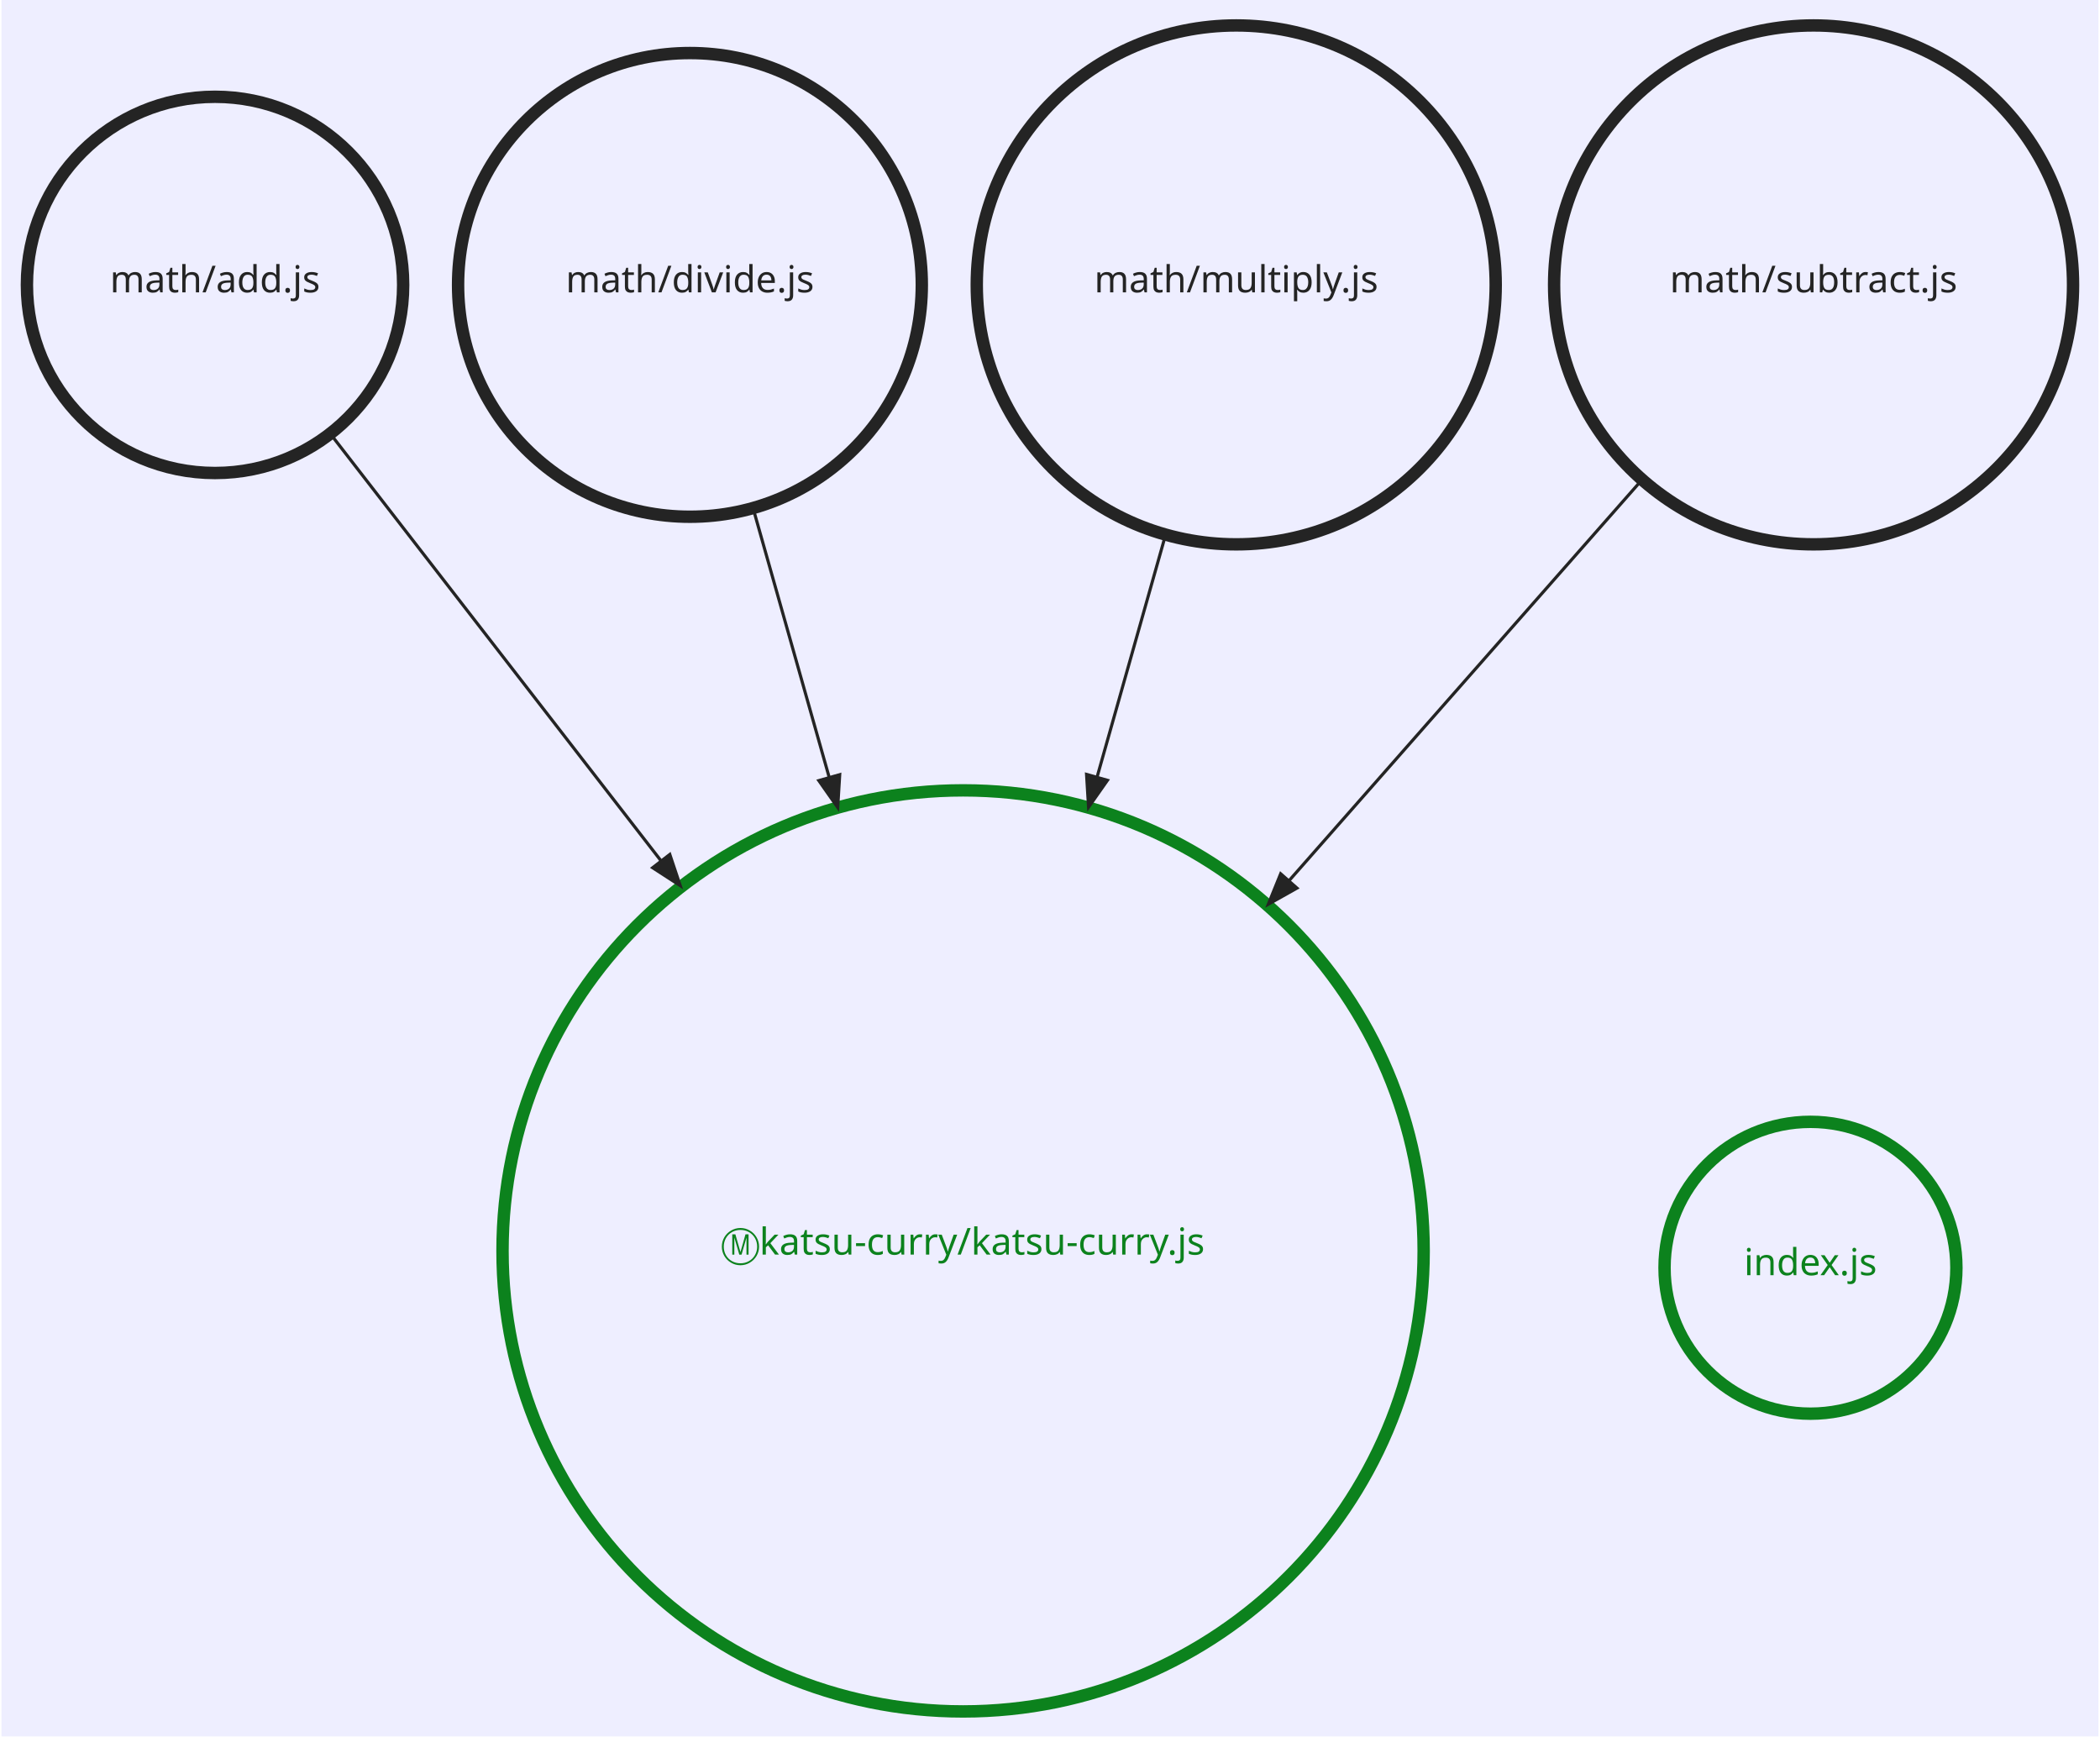
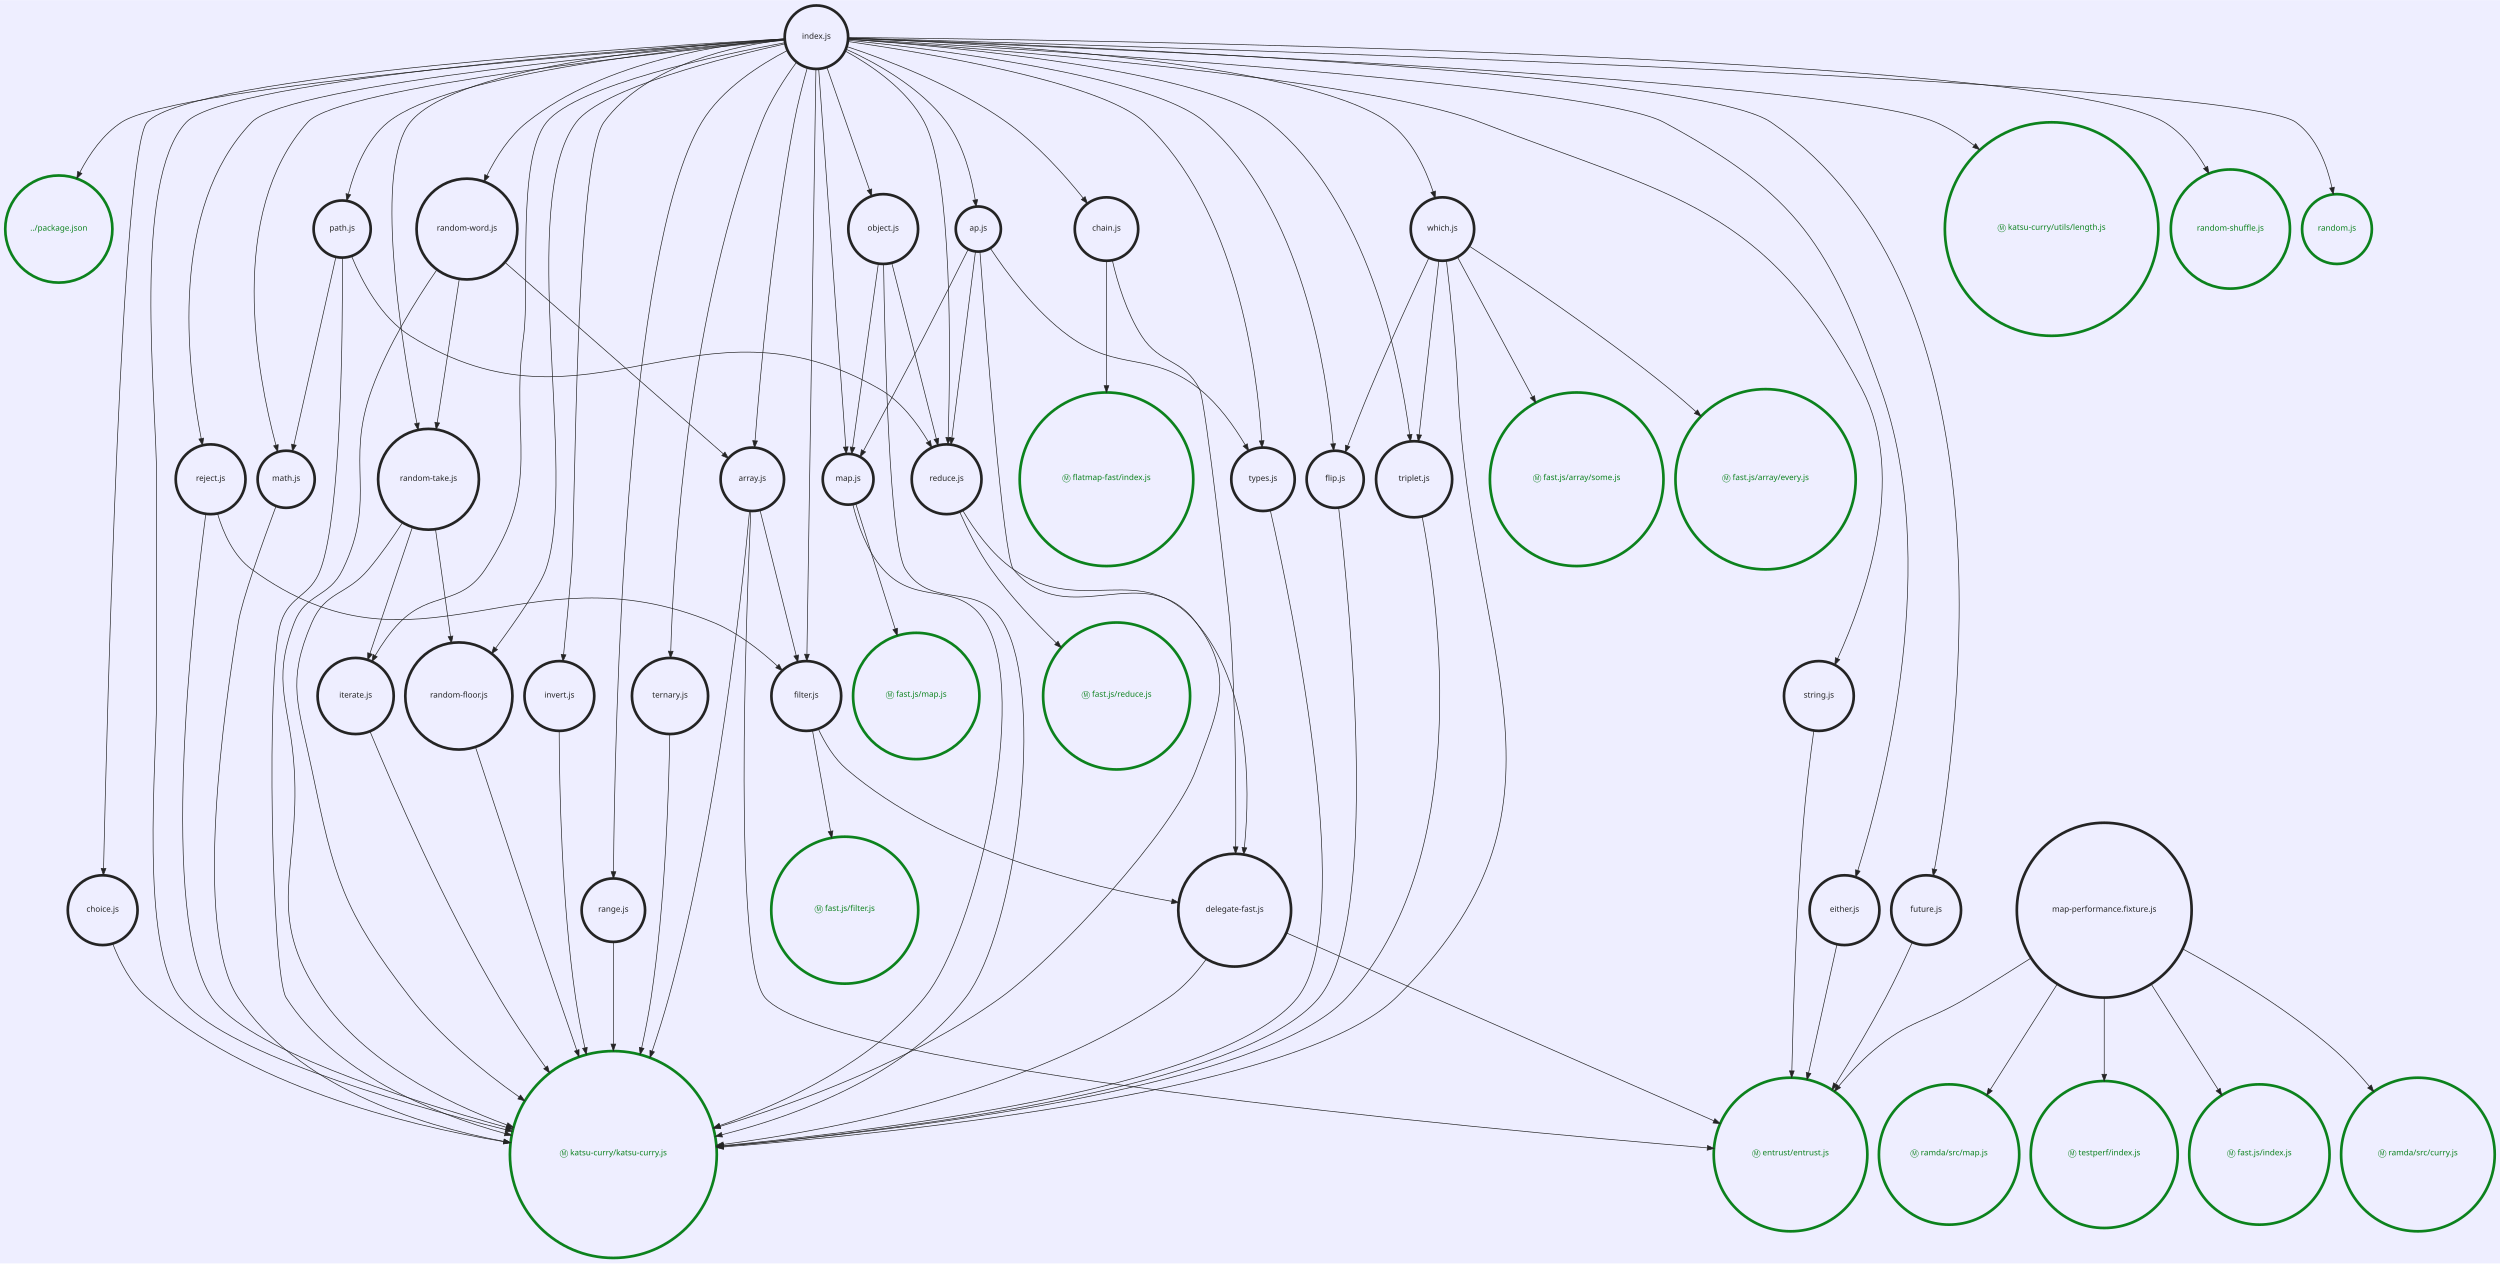
- <svg xmlns="http://www.w3.org/2000/svg" width="676pt" height="559pt" viewBox="0.00 0.00 675.59 559.46">
-   <g id="graph0" class="graph" transform="scale(1 1) rotate(0) translate(7.992 551.4693)">
-     <polygon fill="#eeeeff" stroke="transparent" points="-7.992,7.992 -7.992,-551.469 667.594,-551.469 667.594,7.992 -7.992,7.992" />
+ <svg xmlns="http://www.w3.org/2000/svg" width="3706pt" height="1873pt" viewBox="0.00 0.00 3705.86 1872.64">
+   <g id="graph0" class="graph" transform="scale(1 1) rotate(0) translate(7.992 1864.643)">
+     <polygon fill="#eeeeff" stroke="transparent" points="-7.992,7.992 -7.992,-1864.643 3697.867,-1864.643 3697.867,7.992 -7.992,7.992" />
    <g id="node1" class="node">
-       <ellipse fill="none" stroke="#0c821d" stroke-width="4" cx="574.804" cy="-143.008" rx="47.017" ry="47.017" />
-       <text text-anchor="middle" x="574.804" y="-140.608" font-family="Fira Code" font-size="12.00" fill="#0c821d">index.js</text>
+       <ellipse fill="none" stroke="#0c821d" stroke-width="4" cx="79.199" cy="-1525.26" rx="79.398" ry="79.398" />
+       <text text-anchor="middle" x="79.199" y="-1522.86" font-family="Fira Code" font-size="12.00" fill="#0c821d">../package.json</text>
    </g>
    <g id="node2" class="node">
-       <ellipse fill="none" stroke="#242424" stroke-width="4" cx="60.804" cy="-459.68" rx="60.609" ry="60.609" />
-       <text text-anchor="middle" x="60.804" y="-457.28" font-family="Fira Code" font-size="12.00" fill="#242424">math/add.js</text>
+       <ellipse fill="none" stroke="#242424" stroke-width="4" cx="1442.199" cy="-1525.26" rx="33.426" ry="33.426" />
+       <text text-anchor="middle" x="1442.199" y="-1522.86" font-family="Fira Code" font-size="12.00" fill="#242424">ap.js</text>
    </g>
    <g id="node3" class="node">
-       <ellipse fill="none" stroke="#0c821d" stroke-width="4" cx="301.804" cy="-148.441" rx="148.382" ry="148.382" />
-       <text text-anchor="middle" x="301.804" y="-147.241" font-family="Fira Code" font-size="12.00" fill="#0c821d">Ⓜkatsu-curry/katsu-curry.js</text>
+       <ellipse fill="none" stroke="#0c821d" stroke-width="4" cx="901.199" cy="-153.408" rx="153.315" ry="153.315" />
+       <text text-anchor="middle" x="901.199" y="-152.208" font-family="Fira Code" font-size="12.00" fill="#0c821d">Ⓜ katsu-curry/katsu-curry.js</text>
    </g>
    <g id="edge1" class="edge">
-       <path fill="none" stroke="#242424" d="M98.196,-411.39C126.626,-374.675 167.088,-322.42 204.463,-274.153" />
-       <polygon fill="#242424" stroke="#242424" points="207.318,-276.182 210.673,-266.132 201.783,-271.896 207.318,-276.182" />
+       <path fill="none" stroke="#242424" d="M1444.607,-1491.986C1452.668,-1382.437 1479.047,-1038.977 1494.199,-1020.803 1574.534,-924.439 1689.917,-1042.163 1765.199,-941.803 1823.183,-864.502 1798.709,-815.017 1765.199,-724.383 1730.845,-631.466 1555.617,-443.666 1475.199,-385.815 1348.482,-294.658 1180.864,-232.143 1059.5,-195.104" />
+       <polygon fill="#242424" stroke="#242424" points="1060.329,-191.698 1049.744,-192.151 1058.301,-198.398 1060.329,-191.698" />
    </g>
    <g id="node4" class="node">
-       <ellipse fill="none" stroke="#242424" stroke-width="4" cx="213.804" cy="-459.68" rx="74.701" ry="74.701" />
-       <text text-anchor="middle" x="213.804" y="-457.28" font-family="Fira Code" font-size="12.00" fill="#242424">math/divide.js</text>
+       <ellipse fill="none" stroke="#242424" stroke-width="4" cx="1249.199" cy="-1154.344" rx="37.623" ry="37.623" />
+       <text text-anchor="middle" x="1249.199" y="-1151.944" font-family="Fira Code" font-size="12.00" fill="#242424">map.js</text>
    </g>
    <g id="edge2" class="edge">
-       <path fill="none" stroke="#242424" d="M234.104,-387.885C241.455,-361.885 250.064,-331.436 258.632,-301.134" />
-       <polygon fill="#242424" stroke="#242424" points="262.057,-301.882 261.41,-291.307 255.321,-299.978 262.057,-301.882" />
+       <path fill="none" stroke="#242424" d="M1427.344,-1495.392C1411.42,-1463.482 1385.305,-1411.465 1362.199,-1366.886 1331.472,-1307.605 1295.083,-1239.53 1272.068,-1196.729" />
+       <polygon fill="#242424" stroke="#242424" points="1275.046,-1194.877 1267.226,-1187.729 1268.882,-1198.194 1275.046,-1194.877" />
    </g>
    <g id="node5" class="node">
-       <ellipse fill="none" stroke="#242424" stroke-width="4" cx="389.804" cy="-459.68" rx="83.595" ry="83.595" />
-       <text text-anchor="middle" x="389.804" y="-457.28" font-family="Fira Code" font-size="12.00" fill="#242424">math/multiply.js</text>
+       <ellipse fill="none" stroke="#242424" stroke-width="4" cx="1395.199" cy="-1154.344" rx="51.714" ry="51.714" />
+       <text text-anchor="middle" x="1395.199" y="-1151.944" font-family="Fira Code" font-size="12.00" fill="#242424">reduce.js</text>
    </g>
    <g id="edge3" class="edge">
-       <path fill="none" stroke="#242424" d="M366.913,-378.718C360.178,-354.897 352.577,-328.016 345.009,-301.247" />
-       <polygon fill="#242424" stroke="#242424" points="348.312,-300.066 342.223,-291.396 341.576,-301.971 348.312,-300.066" />
+       <path fill="none" stroke="#242424" d="M1437.986,-1492.018C1430.116,-1429.904 1413.068,-1295.366 1403.029,-1216.141" />
+       <polygon fill="#242424" stroke="#242424" points="1406.45,-1215.297 1401.721,-1205.816 1399.506,-1216.177 1406.45,-1215.297" />
    </g>
    <g id="node6" class="node">
-       <ellipse fill="none" stroke="#242424" stroke-width="4" cx="575.804" cy="-459.68" rx="83.595" ry="83.595" />
-       <text text-anchor="middle" x="575.804" y="-457.28" font-family="Fira Code" font-size="12.00" fill="#242424">math/subtract.js</text>
+       <ellipse fill="none" stroke="#242424" stroke-width="4" cx="1864.199" cy="-1154.344" rx="47.017" ry="47.017" />
+       <text text-anchor="middle" x="1864.199" y="-1151.944" font-family="Fira Code" font-size="12.00" fill="#242424">types.js</text>
    </g>
    <g id="edge4" class="edge">
-       <path fill="none" stroke="#242424" d="M520.356,-396.696C487.761,-359.671 445.483,-311.647 406.808,-267.716" />
-       <polygon fill="#242424" stroke="#242424" points="409.37,-265.329 400.135,-260.136 404.116,-269.954 409.37,-265.329" />
+       <path fill="none" stroke="#242424" d="M1459.817,-1497.046C1482.803,-1462.253 1526.056,-1403.265 1576.199,-1366.886 1651.553,-1312.216 1697.348,-1345.85 1770.199,-1287.886 1798.226,-1265.586 1821.482,-1232.776 1837.851,-1205.259" />
+       <polygon fill="#242424" stroke="#242424" points="1840.925,-1206.936 1842.921,-1196.531 1834.872,-1203.42 1840.925,-1206.936" />
+     </g>
+     <g id="edge56" class="edge">
+       <path fill="none" stroke="#242424" d="M1256.167,-1117.135C1263.251,-1088.014 1276.771,-1048.022 1301.199,-1020.803 1352.051,-964.14 1413.681,-1006.878 1453.199,-941.803 1518.182,-834.792 1441.234,-482.912 1362.199,-385.815 1285.185,-291.202 1159.749,-231.499 1059.15,-196.33" />
+       <polygon fill="#242424" stroke="#242424" points="1060.089,-192.951 1049.495,-193.002 1057.809,-199.57 1060.089,-192.951" />
+     </g>
+     <g id="node41" class="node">
+       <ellipse fill="none" stroke="#0c821d" stroke-width="4" cx="1350.199" cy="-833.093" rx="93.621" ry="93.621" />
+       <text text-anchor="middle" x="1350.199" y="-831.893" font-family="Fira Code" font-size="12.00" fill="#0c821d">Ⓜ fast.js/map.js</text>
+     </g>
+     <g id="edge55" class="edge">
+       <path fill="none" stroke="#242424" d="M1260.589,-1118.117C1274.647,-1073.4 1299.126,-995.54 1318.95,-932.486" />
+       <polygon fill="#242424" stroke="#242424" points="1322.304,-933.488 1321.964,-922.899 1315.626,-931.389 1322.304,-933.488" />
+     </g>
+     <g id="node12" class="node">
+       <ellipse fill="none" stroke="#242424" stroke-width="4" cx="1822.199" cy="-515.599" rx="83.595" ry="83.595" />
+       <text text-anchor="middle" x="1822.199" y="-513.199" font-family="Fira Code" font-size="12.00" fill="#242424">delegate-fast.js</text>
+     </g>
+     <g id="edge73" class="edge">
+       <path fill="none" stroke="#242424" d="M1419.022,-1108.289C1436.252,-1079.252 1462.107,-1043.149 1494.199,-1020.803 1597.155,-949.111 1683.417,-1036.941 1765.199,-941.803 1844.08,-850.039 1845.921,-703.61 1836.658,-608.53" />
+       <polygon fill="#242424" stroke="#242424" points="1840.115,-607.933 1835.605,-598.346 1833.152,-608.654 1840.115,-607.933" />
+     </g>
+     <g id="node42" class="node">
+       <ellipse fill="none" stroke="#0c821d" stroke-width="4" cx="1647.199" cy="-833.093" rx="108.92" ry="108.92" />
+       <text text-anchor="middle" x="1647.199" y="-831.893" font-family="Fira Code" font-size="12.00" fill="#0c821d">Ⓜ fast.js/reduce.js</text>
+     </g>
+     <g id="edge72" class="edge">
+       <path fill="none" stroke="#242424" d="M1414.466,-1106.211C1426.113,-1079.829 1442.343,-1047.219 1461.199,-1020.803 1488.952,-981.921 1524.9,-943.615 1557.784,-911.848" />
+       <polygon fill="#242424" stroke="#242424" points="1560.388,-914.201 1565.188,-904.756 1555.546,-909.146 1560.388,-914.201" />
+     </g>
+     <g id="edge79" class="edge">
+       <path fill="none" stroke="#242424" d="M1875.007,-1108.37C1908.704,-960.115 2004.408,-497.785 1915.199,-385.815 1810.63,-254.568 1323.569,-191.403 1064.417,-166.637" />
+       <polygon fill="#242424" stroke="#242424" points="1064.439,-163.123 1054.153,-165.664 1063.779,-170.092 1064.439,-163.123" />
+     </g>
+     <g id="node7" class="node">
+       <ellipse fill="none" stroke="#242424" stroke-width="4" cx="1107.199" cy="-1154.344" rx="47.017" ry="47.017" />
+       <text text-anchor="middle" x="1107.199" y="-1151.944" font-family="Fira Code" font-size="12.00" fill="#242424">array.js</text>
+     </g>
+     <g id="edge6" class="edge">
+       <path fill="none" stroke="#242424" d="M1103.149,-1107.254C1091.956,-985.916 1056.462,-653.363 983.199,-385.815 976.129,-359.996 967.616,-332.915 958.789,-306.731" />
+       <polygon fill="#242424" stroke="#242424" points="962.058,-305.471 955.525,-297.13 955.43,-307.724 962.058,-305.471" />
+     </g>
+     <g id="node8" class="node">
+       <ellipse fill="none" stroke="#0c821d" stroke-width="4" cx="2646.199" cy="-153.408" rx="113.853" ry="113.853" />
+       <text text-anchor="middle" x="2646.199" y="-152.208" font-family="Fira Code" font-size="12.00" fill="#0c821d">Ⓜ entrust/entrust.js</text>
+     </g>
+     <g id="edge5" class="edge">
+       <path fill="none" stroke="#242424" d="M1104.932,-1107.331C1097.745,-948.667 1078.628,-439.846 1126.199,-385.815 1218.563,-280.907 2177.127,-192.101 2522.789,-163.266" />
+       <polygon fill="#242424" stroke="#242424" points="2523.16,-166.747 2532.836,-162.43 2522.58,-159.771 2523.16,-166.747" />
+     </g>
+     <g id="node9" class="node">
+       <ellipse fill="none" stroke="#242424" stroke-width="4" cx="1187.199" cy="-833.093" rx="51.714" ry="51.714" />
+       <text text-anchor="middle" x="1187.199" y="-830.693" font-family="Fira Code" font-size="12.00" fill="#242424">filter.js</text>
+     </g>
+     <g id="edge7" class="edge">
+       <path fill="none" stroke="#242424" d="M1118.576,-1108.658C1132.662,-1052.094 1156.692,-955.597 1172.254,-893.108" />
+       <polygon fill="#242424" stroke="#242424" points="1175.655,-893.932 1174.676,-883.382 1168.863,-892.24 1175.655,-893.932" />
+     </g>
+     <g id="edge15" class="edge">
+       <path fill="none" stroke="#242424" d="M1204.86,-784.597C1214.579,-763.657 1228.52,-740.353 1247.199,-724.383 1388.622,-603.467 1605.784,-550.267 1728.779,-528.73" />
+       <polygon fill="#242424" stroke="#242424" points="1729.662,-532.13 1738.925,-526.988 1728.477,-525.231 1729.662,-532.13" />
+     </g>
+     <g id="node15" class="node">
+       <ellipse fill="none" stroke="#0c821d" stroke-width="4" cx="1244.199" cy="-515.599" rx="108.92" ry="108.92" />
+       <text text-anchor="middle" x="1244.199" y="-514.399" font-family="Fira Code" font-size="12.00" fill="#0c821d">Ⓜ fast.js/filter.js</text>
+     </g>
+     <g id="edge14" class="edge">
+       <path fill="none" stroke="#242424" d="M1196.357,-782.082C1203.585,-741.819 1213.957,-684.048 1223.197,-632.582" />
+       <polygon fill="#242424" stroke="#242424" points="1226.646,-633.177 1224.968,-622.716 1219.756,-631.94 1226.646,-633.177" />
+     </g>
+     <g id="node10" class="node">
+       <ellipse fill="none" stroke="#242424" stroke-width="4" cx="1632.199" cy="-1525.26" rx="47.017" ry="47.017" />
+       <text text-anchor="middle" x="1632.199" y="-1522.86" font-family="Fira Code" font-size="12.00" fill="#242424">chain.js</text>
+     </g>
+     <g id="node11" class="node">
+       <ellipse fill="none" stroke="#0c821d" stroke-width="4" cx="1632.199" cy="-1154.344" rx="128.651" ry="128.651" />
+       <text text-anchor="middle" x="1632.199" y="-1153.144" font-family="Fira Code" font-size="12.00" fill="#0c821d">Ⓜ flatmap-fast/index.js</text>
+     </g>
+     <g id="edge8" class="edge">
+       <path fill="none" stroke="#242424" d="M1632.199,-1477.907C1632.199,-1431.468 1632.199,-1358.377 1632.199,-1293.405" />
+       <polygon fill="#242424" stroke="#242424" points="1635.699,-1293.053 1632.199,-1283.053 1628.699,-1293.053 1635.699,-1293.053" />
+     </g>
+     <g id="edge9" class="edge">
+       <path fill="none" stroke="#242424" d="M1640.869,-1478.859C1648.563,-1445.745 1662.093,-1401.184 1684.199,-1366.886 1712.316,-1323.262 1746.299,-1333.957 1770.199,-1287.886 1779.127,-1270.676 1813.787,-961.14 1815.199,-941.803 1823.529,-827.676 1824.35,-695.924 1823.694,-609.476" />
+       <polygon fill="#242424" stroke="#242424" points="1827.193,-609.395 1823.609,-599.425 1820.194,-609.454 1827.193,-609.395" />
+     </g>
+     <g id="edge12" class="edge">
+       <path fill="none" stroke="#242424" d="M1779.966,-442.777C1764.736,-421.813 1745.876,-400.634 1724.199,-385.815 1522.656,-248.042 1240.477,-191.372 1064.399,-168.459" />
+       <polygon fill="#242424" stroke="#242424" points="1064.63,-164.96 1054.266,-167.162 1063.741,-171.903 1064.63,-164.96" />
+     </g>
+     <g id="edge11" class="edge">
+       <path fill="none" stroke="#242424" d="M1898.979,-481.85C2044.722,-417.789 2362.094,-278.287 2532.55,-203.363" />
+       <polygon fill="#242424" stroke="#242424" points="2534.061,-206.522 2541.807,-199.293 2531.244,-200.113 2534.061,-206.522" />
+     </g>
+     <g id="node13" class="node">
+       <ellipse fill="none" stroke="#242424" stroke-width="4" cx="144.199" cy="-515.599" rx="51.714" ry="51.714" />
+       <text text-anchor="middle" x="144.199" y="-513.199" font-family="Fira Code" font-size="12.00" fill="#242424">choice.js</text>
+     </g>
+     <g id="edge10" class="edge">
+       <path fill="none" stroke="#242424" d="M159.078,-465.932C169.47,-438.904 185.903,-406.8 210.199,-385.815 360.634,-255.884 586.556,-197.905 738.727,-172.496" />
+       <polygon fill="#242424" stroke="#242424" points="739.341,-175.942 748.643,-170.869 738.208,-169.034 739.341,-175.942" />
+     </g>
+     <g id="node14" class="node">
+       <ellipse fill="none" stroke="#242424" stroke-width="4" cx="2726.199" cy="-515.599" rx="51.714" ry="51.714" />
+       <text text-anchor="middle" x="2726.199" y="-513.199" font-family="Fira Code" font-size="12.00" fill="#242424">either.js</text>
+     </g>
+     <g id="edge13" class="edge">
+       <path fill="none" stroke="#242424" d="M2714.991,-464.857C2704.131,-415.691 2687.249,-339.256 2672.926,-274.414" />
+       <polygon fill="#242424" stroke="#242424" points="2676.316,-273.534 2670.742,-264.524 2669.481,-275.044 2676.316,-273.534" />
+     </g>
+     <g id="node16" class="node">
+       <ellipse fill="none" stroke="#242424" stroke-width="4" cx="1971.199" cy="-1154.344" rx="42.32" ry="42.32" />
+       <text text-anchor="middle" x="1971.199" y="-1151.944" font-family="Fira Code" font-size="12.00" fill="#242424">flip.js</text>
+     </g>
+     <g id="edge16" class="edge">
+       <path fill="none" stroke="#242424" d="M1976.359,-1112.052C1993.021,-967.64 2039.156,-496.85 1947.199,-385.815 1836.311,-251.922 1329.757,-189.655 1064.411,-165.797" />
+       <polygon fill="#242424" stroke="#242424" points="1064.567,-162.297 1054.296,-164.896 1063.946,-169.27 1064.567,-162.297" />
+     </g>
+     <g id="node17" class="node">
+       <ellipse fill="none" stroke="#242424" stroke-width="4" cx="2847.199" cy="-515.599" rx="51.714" ry="51.714" />
+       <text text-anchor="middle" x="2847.199" y="-513.199" font-family="Fira Code" font-size="12.00" fill="#242424">future.js</text>
+     </g>
+     <g id="edge17" class="edge">
+       <path fill="none" stroke="#242424" d="M2826.788,-468.121C2815.723,-443.276 2801.43,-412.548 2787.199,-385.815 2764.52,-343.213 2737.459,-297.56 2713.137,-258.092" />
+       <polygon fill="#242424" stroke="#242424" points="2715.905,-255.913 2707.669,-249.248 2709.951,-259.594 2715.905,-255.913" />
+     </g>
+     <g id="node18" class="node">
+       <ellipse fill="none" stroke="#242424" stroke-width="4" cx="1202.199" cy="-1809.643" rx="47.017" ry="47.017" />
+       <text text-anchor="middle" x="1202.199" y="-1807.243" font-family="Fira Code" font-size="12.00" fill="#242424">index.js</text>
+     </g>
+     <g id="edge20" class="edge">
+       <path fill="none" stroke="#242424" d="M1155.02,-1806.33C964.165,-1792.599 255.507,-1738.309 172.199,-1683.634 145.138,-1665.875 124.915,-1637.297 110.362,-1609.273" />
+       <polygon fill="#242424" stroke="#242424" points="113.434,-1607.59 105.834,-1600.208 107.171,-1610.718 113.434,-1607.59" />
+     </g>
+     <g id="edge21" class="edge">
+       <path fill="none" stroke="#242424" d="M1245.893,-1791.992C1289.878,-1772.041 1356.582,-1735.454 1395.199,-1683.634 1420.36,-1649.872 1432.119,-1602.747 1437.574,-1568.69" />
+       <polygon fill="#242424" stroke="#242424" points="1441.07,-1568.974 1439.072,-1558.569 1434.145,-1567.949 1441.07,-1568.974" />
+     </g>
+     <g id="edge18" class="edge">
+       <path fill="none" stroke="#242424" d="M1155.044,-1806.699C973.949,-1794.939 330.114,-1748.801 268.199,-1683.634 186.904,-1598.07 224.199,-1272.37 224.199,-1154.344 224.199,-1154.344 224.199,-1154.344 224.199,-833.093 224.199,-733.394 198.801,-465.137 259.199,-385.815 318.855,-307.468 571.504,-232.922 741.504,-190.245" />
+       <polygon fill="#242424" stroke="#242424" points="742.455,-193.615 751.309,-187.796 740.759,-186.824 742.455,-193.615" />
+     </g>
+     <g id="edge31" class="edge">
+       <path fill="none" stroke="#242424" d="M1205.579,-1762.515C1214.22,-1642.038 1237.048,-1323.756 1245.757,-1202.338" />
+       <polygon fill="#242424" stroke="#242424" points="1249.257,-1202.457 1246.481,-1192.232 1242.275,-1201.956 1249.257,-1202.457" />
+     </g>
+     <g id="edge41" class="edge">
+       <path fill="none" stroke="#242424" d="M1244.641,-1789.343C1282.772,-1768.59 1336.582,-1732.484 1362.199,-1683.634 1403.902,-1604.109 1401.212,-1338.47 1397.568,-1216.516" />
+       <polygon fill="#242424" stroke="#242424" points="1401.057,-1216.113 1397.248,-1206.227 1394.061,-1216.331 1401.057,-1216.113" />
+     </g>
+     <g id="edge46" class="edge">
+       <path fill="none" stroke="#242424" d="M1248.96,-1803.272C1357.817,-1787.561 1623.808,-1743.83 1688.199,-1683.634 1824.745,-1555.986 1855.438,-1319.923 1862.276,-1211.504" />
+       <polygon fill="#242424" stroke="#242424" points="1865.776,-1211.605 1862.866,-1201.418 1858.788,-1211.196 1865.776,-1211.605" />
+     </g>
+     <g id="edge22" class="edge">
+       <path fill="none" stroke="#242424" d="M1188.742,-1764.497C1182.045,-1740.635 1174.311,-1710.746 1169.199,-1683.634 1137.11,-1513.457 1118.8,-1309.173 1111.275,-1211.637" />
+       <polygon fill="#242424" stroke="#242424" points="1114.745,-1211.112 1110.495,-1201.407 1107.765,-1211.644 1114.745,-1211.112" />
+     </g>
+     <g id="edge26" class="edge">
+       <path fill="none" stroke="#242424" d="M1201.475,-1762.542C1199.01,-1602.021 1190.935,-1076.304 1188.152,-895.123" />
+       <polygon fill="#242424" stroke="#242424" points="1191.649,-894.911 1187.996,-884.966 1184.65,-895.019 1191.649,-894.911" />
+     </g>
+     <g id="edge23" class="edge">
+       <path fill="none" stroke="#242424" d="M1247.336,-1795.737C1305.56,-1776.454 1408.354,-1737.75 1484.199,-1683.634 1528.441,-1652.067 1569.868,-1605.713 1597.575,-1571.302" />
+       <polygon fill="#242424" stroke="#242424" points="1600.479,-1573.274 1603.969,-1563.27 1595.003,-1568.914 1600.479,-1573.274" />
+     </g>
+     <g id="edge24" class="edge">
+       <path fill="none" stroke="#242424" d="M1154.99,-1807.137C966.595,-1796.677 275.574,-1753.747 210.199,-1683.634 172.197,-1642.879 150.843,-813.403 145.524,-577.618" />
+       <polygon fill="#242424" stroke="#242424" points="149.021,-577.419 145.298,-567.5 142.023,-577.576 149.021,-577.419" />
+     </g>
+     <g id="edge25" class="edge">
+       <path fill="none" stroke="#242424" d="M1249.289,-1807.057C1464.639,-1794.949 2349.839,-1741.975 2458.199,-1683.634 2657.855,-1576.141 2704.258,-1501.546 2780.199,-1287.886 2870.113,-1034.915 2786.834,-706.525 2745.897,-574.429" />
+       <polygon fill="#242424" stroke="#242424" points="2749.236,-573.381 2742.906,-564.885 2742.556,-575.474 2749.236,-573.381" />
+     </g>
+     <g id="edge27" class="edge">
+       <path fill="none" stroke="#242424" d="M1249.105,-1805.178C1371.848,-1792.617 1698.521,-1753.272 1778.199,-1683.634 1922.525,-1557.495 1958.984,-1314.303 1968.147,-1207.193" />
+       <polygon fill="#242424" stroke="#242424" points="1971.657,-1207.204 1968.974,-1196.954 1964.68,-1206.64 1971.657,-1207.204" />
+     </g>
+     <g id="edge28" class="edge">
+       <path fill="none" stroke="#242424" d="M1249.257,-1808.158C1481.812,-1800.461 2501.783,-1762.403 2617.199,-1683.634 2984.429,-1433.009 2896.894,-778.821 2859.571,-576.273" />
+       <polygon fill="#242424" stroke="#242424" points="2863.005,-575.592 2857.726,-566.405 2856.124,-576.878 2863.005,-575.592" />
+     </g>
+     <g id="node19" class="node">
+       <ellipse fill="none" stroke="#0c821d" stroke-width="4" cx="3033.199" cy="-1525.26" rx="158.248" ry="158.248" />
+       <text text-anchor="middle" x="3033.199" y="-1524.06" font-family="Fira Code" font-size="12.00" fill="#0c821d">Ⓜ katsu-curry/utils/length.js</text>
+     </g>
+     <g id="edge19" class="edge">
+       <path fill="none" stroke="#242424" d="M1249.44,-1807.902C1504.335,-1798.262 2709.702,-1749.478 2861.199,-1683.634 2881.215,-1674.935 2900.41,-1662.904 2918.246,-1649.325" />
+       <polygon fill="#242424" stroke="#242424" points="2920.628,-1651.905 2926.343,-1642.983 2916.312,-1646.393 2920.628,-1651.905" />
+     </g>
+     <g id="node20" class="node">
+       <ellipse fill="none" stroke="#242424" stroke-width="4" cx="821.199" cy="-833.093" rx="51.714" ry="51.714" />
+       <text text-anchor="middle" x="821.199" y="-830.693" font-family="Fira Code" font-size="12.00" fill="#242424">invert.js</text>
+     </g>
+     <g id="edge29" class="edge">
+       <path fill="none" stroke="#242424" d="M1155.192,-1805.94C1084.079,-1797.577 950.726,-1770.53 887.199,-1683.634 843.62,-1624.025 845.39,-1094.383 839.199,-1020.803 835.649,-978.608 831.091,-931.135 827.45,-894.487" />
+       <polygon fill="#242424" stroke="#242424" points="830.924,-894.055 826.449,-884.451 823.959,-894.75 830.924,-894.055" />
+     </g>
+     <g id="node21" class="node">
+       <ellipse fill="none" stroke="#242424" stroke-width="4" cx="519.199" cy="-833.093" rx="56.412" ry="56.412" />
+       <text text-anchor="middle" x="519.199" y="-830.693" font-family="Fira Code" font-size="12.00" fill="#242424">iterate.js</text>
+     </g>
+     <g id="edge30" class="edge">
+       <path fill="none" stroke="#242424" d="M1155.857,-1801.557C1060.556,-1783.941 847.7,-1739.186 802.199,-1683.634 757.34,-1628.868 777.733,-1437.034 768.199,-1366.886 747.205,-1212.419 797.77,-1150.441 711.199,-1020.803 674.283,-965.522 630.788,-989.218 584.199,-941.803 570.287,-927.644 558.105,-909.955 548.162,-892.985" />
+       <polygon fill="#242424" stroke="#242424" points="551.153,-891.164 543.169,-884.198 545.067,-894.622 551.153,-891.164" />
+     </g>
+     <g id="node22" class="node">
+       <ellipse fill="none" stroke="#242424" stroke-width="4" cx="416.199" cy="-1154.344" rx="42.32" ry="42.32" />
+       <text text-anchor="middle" x="416.199" y="-1151.944" font-family="Fira Code" font-size="12.00" fill="#242424">math.js</text>
+     </g>
+     <g id="edge32" class="edge">
+       <path fill="none" stroke="#242424" d="M1155.147,-1805.17C997.634,-1789.743 496.03,-1736.782 448.199,-1683.634 327.215,-1549.203 373.075,-1309.389 400.952,-1205.106" />
+       <polygon fill="#242424" stroke="#242424" points="404.414,-1205.717 403.671,-1195.148 397.661,-1203.874 404.414,-1205.717" />
+     </g>
+     <g id="node23" class="node">
+       <ellipse fill="none" stroke="#242424" stroke-width="4" cx="1301.199" cy="-1525.26" rx="51.714" ry="51.714" />
+       <text text-anchor="middle" x="1301.199" y="-1522.86" font-family="Fira Code" font-size="12.00" fill="#242424">object.js</text>
+     </g>
+     <g id="edge33" class="edge">
+       <path fill="none" stroke="#242424" d="M1217.668,-1765.208C1234.665,-1716.383 1262.037,-1637.754 1280.784,-1583.902" />
+       <polygon fill="#242424" stroke="#242424" points="1284.198,-1584.742 1284.18,-1574.148 1277.587,-1582.441 1284.198,-1584.742" />
+     </g>
+     <g id="node24" class="node">
+       <ellipse fill="none" stroke="#242424" stroke-width="4" cx="499.199" cy="-1525.26" rx="42.32" ry="42.32" />
+       <text text-anchor="middle" x="499.199" y="-1522.86" font-family="Fira Code" font-size="12.00" fill="#242424">path.js</text>
+     </g>
+     <g id="edge34" class="edge">
+       <path fill="none" stroke="#242424" d="M1155.078,-1805.934C1023.957,-1794.758 658.483,-1757.538 567.199,-1683.634 534.707,-1657.33 517.427,-1612.567 508.432,-1577.328" />
+       <polygon fill="#242424" stroke="#242424" points="511.739,-1576.106 506.004,-1567.197 504.932,-1577.738 511.739,-1576.106" />
+     </g>
+     <g id="node25" class="node">
+       <ellipse fill="none" stroke="#242424" stroke-width="4" cx="672.199" cy="-833.093" rx="79.398" ry="79.398" />
+       <text text-anchor="middle" x="672.199" y="-830.693" font-family="Fira Code" font-size="12.00" fill="#242424">random-floor.js</text>
+     </g>
+     <g id="edge35" class="edge">
+       <path fill="none" stroke="#242424" d="M1156.098,-1799.889C1068.789,-1780.417 884.596,-1734.228 846.199,-1683.634 756.947,-1566.033 849.729,-1160.233 801.199,-1020.803 792.529,-995.893 757.865,-945.972 726.653,-903.871" />
+       <polygon fill="#242424" stroke="#242424" points="729.449,-901.766 720.669,-895.837 723.835,-905.948 729.449,-901.766" />
+     </g>
+     <g id="node26" class="node">
+       <ellipse fill="none" stroke="#0c821d" stroke-width="4" cx="3298.199" cy="-1525.26" rx="88.292" ry="88.292" />
+       <text text-anchor="middle" x="3298.199" y="-1522.86" font-family="Fira Code" font-size="12.00" fill="#0c821d">random-shuffle.js</text>
+     </g>
+     <g id="edge36" class="edge">
+       <path fill="none" stroke="#242424" d="M1249.316,-1809.238C1534.915,-1806.447 3027.744,-1786.969 3200.199,-1683.634 3226.239,-1668.031 3246.36,-1642.571 3261.401,-1616.583" />
+       <polygon fill="#242424" stroke="#242424" points="3264.505,-1618.203 3266.309,-1607.763 3258.388,-1614.8 3264.505,-1618.203" />
+     </g>
+     <g id="node27" class="node">
+       <ellipse fill="none" stroke="#242424" stroke-width="4" cx="627.199" cy="-1154.344" rx="74.701" ry="74.701" />
+       <text text-anchor="middle" x="627.199" y="-1151.944" font-family="Fira Code" font-size="12.00" fill="#242424">random-take.js</text>
+     </g>
+     <g id="edge37" class="edge">
+       <path fill="none" stroke="#242424" d="M1154.963,-1807.162C1025.572,-1799.283 670.387,-1770.035 600.199,-1683.634 546.378,-1617.382 584.756,-1369.133 609.958,-1237.501" />
+       <polygon fill="#242424" stroke="#242424" points="613.438,-1237.938 611.899,-1227.456 606.565,-1236.61 613.438,-1237.938" />
+     </g>
+     <g id="node28" class="node">
+       <ellipse fill="none" stroke="#242424" stroke-width="4" cx="684.199" cy="-1525.26" rx="74.701" ry="74.701" />
+       <text text-anchor="middle" x="684.199" y="-1522.86" font-family="Fira Code" font-size="12.00" fill="#242424">random-word.js</text>
+     </g>
+     <g id="edge38" class="edge">
+       <path fill="none" stroke="#242424" d="M1155.041,-1807.203C1069.962,-1800.535 888.9,-1775.725 773.199,-1683.634 747.48,-1663.164 727.951,-1633.112 713.835,-1604.673" />
+       <polygon fill="#242424" stroke="#242424" points="716.921,-1603.014 709.441,-1595.511 710.609,-1606.041 716.921,-1603.014" />
+     </g>
+     <g id="node29" class="node">
+       <ellipse fill="none" stroke="#0c821d" stroke-width="4" cx="3456.199" cy="-1525.26" rx="51.714" ry="51.714" />
+       <text text-anchor="middle" x="3456.199" y="-1522.86" font-family="Fira Code" font-size="12.00" fill="#0c821d">random.js</text>
+     </g>
+     <g id="edge39" class="edge">
+       <path fill="none" stroke="#242424" d="M1249.448,-1808.373C1560.558,-1799.835 3305.421,-1749.13 3395.199,-1683.634 3425.963,-1661.191 3441.212,-1621.043 3448.77,-1586.787" />
+       <polygon fill="#242424" stroke="#242424" points="3452.231,-1587.335 3450.791,-1576.838 3445.37,-1585.941 3452.231,-1587.335" />
+     </g>
+     <g id="node30" class="node">
+       <ellipse fill="none" stroke="#242424" stroke-width="4" cx="901.199" cy="-515.599" rx="47.017" ry="47.017" />
+       <text text-anchor="middle" x="901.199" y="-513.199" font-family="Fira Code" font-size="12.00" fill="#242424">range.js</text>
+     </g>
+     <g id="edge40" class="edge">
+       <path fill="none" stroke="#242424" d="M1159.306,-1790.057C1119.492,-1769.489 1062.016,-1733.222 1032.199,-1683.634 917.608,-1493.069 903.183,-780.391 901.426,-572.723" />
+       <polygon fill="#242424" stroke="#242424" points="904.925,-572.614 901.347,-562.642 897.926,-572.669 904.925,-572.614" />
+     </g>
+     <g id="node31" class="node">
+       <ellipse fill="none" stroke="#242424" stroke-width="4" cx="304.199" cy="-1154.344" rx="51.714" ry="51.714" />
+       <text text-anchor="middle" x="304.199" y="-1151.944" font-family="Fira Code" font-size="12.00" fill="#242424">reject.js</text>
+     </g>
+     <g id="edge42" class="edge">
+       <path fill="none" stroke="#242424" d="M1155.158,-1805.874C986.723,-1791.937 420.743,-1741.139 365.199,-1683.634 242.434,-1556.536 268.923,-1324.384 290.273,-1214.745" />
+       <polygon fill="#242424" stroke="#242424" points="293.724,-1215.334 292.253,-1204.842 286.86,-1213.962 293.724,-1215.334" />
+     </g>
+     <g id="node32" class="node">
+       <ellipse fill="none" stroke="#242424" stroke-width="4" cx="2688.199" cy="-833.093" rx="51.714" ry="51.714" />
+       <text text-anchor="middle" x="2688.199" y="-830.693" font-family="Fira Code" font-size="12.00" fill="#242424">string.js</text>
+     </g>
+     <g id="edge43" class="edge">
+       <path fill="none" stroke="#242424" d="M1249.231,-1806.611C1420.658,-1795.101 2011.091,-1751.306 2186.199,-1683.634 2472.51,-1572.988 2610.374,-1560.104 2752.199,-1287.886 2820.339,-1157.098 2756.613,-977.902 2715.994,-888.514" />
+       <polygon fill="#242424" stroke="#242424" points="2719.142,-886.982 2711.776,-879.367 2712.786,-889.914 2719.142,-886.982" />
+     </g>
+     <g id="node33" class="node">
+       <ellipse fill="none" stroke="#242424" stroke-width="4" cx="985.199" cy="-833.093" rx="56.412" ry="56.412" />
+       <text text-anchor="middle" x="985.199" y="-830.693" font-family="Fira Code" font-size="12.00" fill="#242424">ternary.js</text>
+     </g>
+     <g id="edge44" class="edge">
+       <path fill="none" stroke="#242424" d="M1172.804,-1772.634C1155.18,-1748.595 1133.809,-1715.842 1121.199,-1683.634 1012.718,-1406.57 990.711,-1046.379 986.289,-899.658" />
+       <polygon fill="#242424" stroke="#242424" points="989.782,-899.364 986,-889.467 982.785,-899.562 989.782,-899.364" />
+     </g>
+     <g id="node34" class="node">
+       <ellipse fill="none" stroke="#242424" stroke-width="4" cx="2088.199" cy="-1154.344" rx="56.412" ry="56.412" />
+       <text text-anchor="middle" x="2088.199" y="-1151.944" font-family="Fira Code" font-size="12.00" fill="#242424">triplet.js</text>
+     </g>
+     <g id="edge45" class="edge">
+       <path fill="none" stroke="#242424" d="M1249.176,-1806.616C1385.481,-1796.961 1777.526,-1762.769 1874.199,-1683.634 2018.819,-1565.251 2066.496,-1334.111 2081.579,-1220.543" />
+       <polygon fill="#242424" stroke="#242424" points="2085.055,-1220.952 2082.857,-1210.587 2078.112,-1220.06 2085.055,-1220.952" />
+     </g>
+     <g id="node35" class="node">
+       <ellipse fill="none" stroke="#242424" stroke-width="4" cx="2130.199" cy="-1525.26" rx="47.017" ry="47.017" />
+       <text text-anchor="middle" x="2130.199" y="-1522.86" font-family="Fira Code" font-size="12.00" fill="#242424">which.js</text>
+     </g>
+     <g id="edge47" class="edge">
+       <path fill="none" stroke="#242424" d="M1249.392,-1808.228C1408.145,-1802.628 1920.168,-1777.505 2050.199,-1683.634 2084.215,-1659.078 2104.68,-1615.824 2116.385,-1580.718" />
+       <polygon fill="#242424" stroke="#242424" points="2119.763,-1581.645 2119.458,-1571.055 2113.092,-1579.524 2119.763,-1581.645" />
+     </g>
+     <g id="edge48" class="edge">
+       <path fill="none" stroke="#242424" d="M820.916,-781.474C821.142,-697.899 824.436,-527.976 845.199,-385.815 848.733,-361.615 853.608,-336.242 859.018,-311.517" />
+       <polygon fill="#242424" stroke="#242424" points="862.445,-312.231 861.199,-301.71 855.612,-310.712 862.445,-312.231" />
+     </g>
+     <g id="edge49" class="edge">
+       <path fill="none" stroke="#242424" d="M540.35,-780.865C575.643,-695.72 650.749,-522.753 732.199,-385.815 752.712,-351.328 777.018,-315.569 800.709,-282.742" />
+       <polygon fill="#242424" stroke="#242424" points="803.677,-284.612 806.716,-274.462 798.011,-280.501 803.677,-284.612" />
+     </g>
+     <g id="edge57" class="edge">
+       <path fill="none" stroke="#242424" d="M401.178,-1114.508C382.013,-1062.883 350.678,-975.498 345.199,-941.803 325.368,-819.852 276.723,-488.656 345.199,-385.815 432.086,-255.325 607.753,-197.969 738.498,-172.839" />
+       <polygon fill="#242424" stroke="#242424" points="739.439,-176.224 748.623,-170.94 738.149,-169.344 739.439,-176.224" />
+     </g>
+     <g id="edge58" class="edge">
+       <path fill="none" stroke="#242424" d="M1301.785,-1473.279C1303.55,-1352.093 1310.273,-1058.243 1334.199,-1020.803 1373.717,-958.962 1441.721,-1004.9 1479.199,-941.803 1542.613,-835.037 1499.13,-484.073 1423.199,-385.815 1335.584,-272.438 1180.663,-213.015 1062.277,-182.755" />
+       <polygon fill="#242424" stroke="#242424" points="1062.933,-179.311 1052.382,-180.271 1061.229,-186.1 1062.933,-179.311" />
+     </g>
+     <g id="edge59" class="edge">
+       <path fill="none" stroke="#242424" d="M1294.023,-1474.076C1283.939,-1402.149 1265.714,-1272.148 1255.896,-1202.114" />
+       <polygon fill="#242424" stroke="#242424" points="1259.307,-1201.236 1254.453,-1191.819 1252.375,-1202.208 1259.307,-1201.236" />
+     </g>
+     <g id="edge60" class="edge">
+       <path fill="none" stroke="#242424" d="M1313.974,-1474.851C1331.138,-1407.125 1361.601,-1286.919 1379.946,-1214.53" />
+       <polygon fill="#242424" stroke="#242424" points="1383.388,-1215.197 1382.452,-1204.644 1376.602,-1213.477 1383.388,-1215.197" />
+     </g>
+     <g id="edge61" class="edge">
+       <path fill="none" stroke="#242424" d="M499.593,-1482.84C500.085,-1377.258 498.208,-1105.121 467.199,-1020.803 452.073,-979.673 422.014,-983.39 408.199,-941.803 385.94,-874.801 394.477,-419.424 416.199,-385.815 488.037,-274.664 629.01,-215.35 740.535,-184.545" />
+       <polygon fill="#242424" stroke="#242424" points="741.473,-187.917 750.21,-181.924 739.642,-181.161 741.473,-187.917" />
+     </g>
+     <g id="edge63" class="edge">
+       <path fill="none" stroke="#242424" d="M513.199,-1485.044C528.441,-1447.763 556.629,-1394.085 600.199,-1366.886 864.287,-1202.03 1026.486,-1443.369 1296.199,-1287.886 1327.108,-1270.068 1351.251,-1238.318 1367.955,-1210.247" />
+       <polygon fill="#242424" stroke="#242424" points="1371.159,-1211.697 1373.116,-1201.284 1365.093,-1208.203 1371.159,-1211.697" />
+     </g>
+     <g id="edge62" class="edge">
+       <path fill="none" stroke="#242424" d="M489.919,-1483.791C474.668,-1415.634 444.34,-1280.103 427.731,-1205.882" />
+       <polygon fill="#242424" stroke="#242424" points="431.081,-1204.824 425.482,-1195.83 424.25,-1206.353 431.081,-1204.824" />
+     </g>
+     <g id="edge64" class="edge">
+       <path fill="none" stroke="#242424" d="M696.843,-757.393C725.927,-668.345 775.937,-516.12 820.199,-385.815 828.767,-360.592 837.966,-333.871 846.98,-307.877" />
+       <polygon fill="#242424" stroke="#242424" points="850.318,-308.932 850.291,-298.337 843.705,-306.636 850.318,-308.932" />
+     </g>
+     <g id="edge65" class="edge">
+       <path fill="none" stroke="#242424" d="M588.592,-1090.053C573.88,-1067.358 556.279,-1042.183 538.199,-1020.803 505.106,-981.669 474.535,-988.845 454.199,-941.803 415.855,-853.105 434.663,-819.019 454.199,-724.383 487.327,-563.897 499.7,-515.25 600.199,-385.815 644.392,-328.898 705.617,-278.268 761.317,-238.91" />
+       <polygon fill="#242424" stroke="#242424" points="763.662,-241.54 769.848,-232.939 759.648,-235.805 763.662,-241.54" />
+     </g>
+     <g id="edge66" class="edge">
+       <path fill="none" stroke="#242424" d="M603.364,-1083.447C584.563,-1027.522 558.579,-950.231 540.474,-896.377" />
+       <polygon fill="#242424" stroke="#242424" points="543.693,-894.968 537.189,-886.605 537.058,-897.199 543.693,-894.968" />
+     </g>
+     <g id="edge67" class="edge">
+       <path fill="none" stroke="#242424" d="M637.579,-1080.239C644.196,-1033 652.807,-971.529 659.785,-921.711" />
+       <polygon fill="#242424" stroke="#242424" points="663.282,-921.978 661.203,-911.589 656.35,-921.007 663.282,-921.978" />
+     </g>
+     <g id="edge68" class="edge">
+       <path fill="none" stroke="#242424" d="M639.691,-1465.007C607.819,-1418.841 566.561,-1352.326 543.199,-1287.886 502.219,-1174.853 552.426,-1129.099 500.199,-1020.803 479.563,-978.013 445.357,-986.101 428.199,-941.803 393.297,-851.695 422.52,-820.847 428.199,-724.383 437.103,-573.124 382.907,-511.051 468.199,-385.815 532.513,-291.382 648.027,-232.15 743.577,-197.132" />
+       <polygon fill="#242424" stroke="#242424" points="744.834,-200.399 753.053,-193.714 742.459,-193.815 744.834,-200.399" />
+     </g>
+     <g id="edge69" class="edge">
+       <path fill="none" stroke="#242424" d="M740.37,-1476.006C825.976,-1400.941 987.246,-1259.528 1064.211,-1192.039" />
+       <polygon fill="#242424" stroke="#242424" points="1066.625,-1194.578 1071.836,-1185.353 1062.01,-1189.314 1066.625,-1194.578" />
+     </g>
+     <g id="edge70" class="edge">
+       <path fill="none" stroke="#242424" d="M672.801,-1451.091C663.364,-1389.685 649.958,-1302.447 640.124,-1238.449" />
+       <polygon fill="#242424" stroke="#242424" points="643.555,-1237.737 638.577,-1228.385 636.636,-1238.8 643.555,-1237.737" />
+     </g>
+     <g id="edge71" class="edge">
+       <path fill="none" stroke="#242424" d="M901.199,-468.249C901.199,-429.528 901.199,-372.377 901.199,-317.356" />
+       <polygon fill="#242424" stroke="#242424" points="904.699,-317.112 901.199,-307.112 897.699,-317.112 904.699,-317.112" />
+     </g>
+     <g id="edge74" class="edge">
+       <path fill="none" stroke="#242424" d="M297.096,-1103.034C277.055,-950.324 226.517,-502.159 306.199,-385.815 357.221,-311.318 584.081,-237.559 742.435,-193.743" />
+       <polygon fill="#242424" stroke="#242424" points="743.576,-197.059 752.289,-191.03 741.718,-190.31 743.576,-197.059" />
+     </g>
+     <g id="edge75" class="edge">
+       <path fill="none" stroke="#242424" d="M314.407,-1103.63C322.968,-1074.681 338.294,-1040.361 365.199,-1020.803 613.087,-840.607 767.076,-1059.107 1050.199,-941.803 1085.407,-927.215 1119.024,-900.799 1144.146,-877.66" />
+       <polygon fill="#242424" stroke="#242424" points="1146.769,-879.999 1151.662,-870.601 1141.976,-874.896 1146.769,-879.999" />
+     </g>
+     <g id="edge76" class="edge">
+       <path fill="none" stroke="#242424" d="M2680.747,-781.822C2675.558,-744.155 2668.924,-691.691 2665.199,-645.383 2655.145,-520.384 2650.374,-377.075 2648.133,-277.497" />
+       <polygon fill="#242424" stroke="#242424" points="2651.63,-277.315 2647.911,-267.395 2644.632,-277.469 2651.63,-277.315" />
+     </g>
+     <g id="edge77" class="edge">
+       <path fill="none" stroke="#242424" d="M984.803,-776.627C983.499,-691.46 978.201,-525.263 957.199,-385.815 953.557,-361.631 948.624,-336.266 943.188,-311.546" />
+       <polygon fill="#242424" stroke="#242424" points="946.593,-310.737 940.998,-301.74 939.762,-312.262 946.593,-310.737" />
+     </g>
+     <g id="edge78" class="edge">
+       <path fill="none" stroke="#242424" d="M2100.085,-1099.394C2126.756,-959.89 2175.271,-588.738 1988.199,-385.815 1865.21,-252.405 1336.365,-189.587 1064.292,-165.639" />
+       <polygon fill="#242424" stroke="#242424" points="1064.591,-162.152 1054.324,-164.769 1063.982,-169.126 1064.591,-162.152" />
+     </g>
+     <g id="edge82" class="edge">
+       <path fill="none" stroke="#242424" d="M2136.074,-1478.516C2141.765,-1430.713 2149.991,-1354.262 2153.199,-1287.886 2172.655,-885.356 2349.433,-667.472 2061.199,-385.815 1921.555,-249.358 1349.538,-187.401 1064.379,-164.549" />
+       <polygon fill="#242424" stroke="#242424" points="1064.603,-161.056 1054.357,-163.752 1064.048,-168.034 1064.603,-161.056" />
+     </g>
+     <g id="edge83" class="edge">
+       <path fill="none" stroke="#242424" d="M2110.193,-1482.672C2088.172,-1435.39 2052.066,-1356.66 2023.199,-1287.886 2011.586,-1260.221 1999.375,-1228.986 1989.707,-1203.684" />
+       <polygon fill="#242424" stroke="#242424" points="1992.962,-1202.397 1986.132,-1194.297 1986.42,-1204.888 1992.962,-1202.397" />
+     </g>
+     <g id="edge84" class="edge">
+       <path fill="none" stroke="#242424" d="M2124.88,-1478.284C2117.49,-1413.027 2104.083,-1294.626 2095.686,-1220.469" />
+       <polygon fill="#242424" stroke="#242424" points="2099.139,-1219.852 2094.536,-1210.309 2092.183,-1220.639 2099.139,-1219.852" />
+     </g>
+     <g id="node43" class="node">
+       <ellipse fill="none" stroke="#0c821d" stroke-width="4" cx="2609.199" cy="-1154.344" rx="133.584" ry="133.584" />
+       <text text-anchor="middle" x="2609.199" y="-1153.144" font-family="Fira Code" font-size="12.00" fill="#0c821d">Ⓜ fast.js/array/every.js</text>
+     </g>
+     <g id="edge80" class="edge">
+       <path fill="none" stroke="#242424" d="M2169.911,-1499.922C2234.298,-1458.266 2364.603,-1371.564 2467.199,-1287.886 2480.024,-1277.426 2493.13,-1266.09 2505.943,-1254.593" />
+       <polygon fill="#242424" stroke="#242424" points="2508.376,-1257.112 2513.449,-1247.811 2503.683,-1251.918 2508.376,-1257.112" />
+     </g>
+     <g id="node44" class="node">
+       <ellipse fill="none" stroke="#0c821d" stroke-width="4" cx="2329.199" cy="-1154.344" rx="128.651" ry="128.651" />
+       <text text-anchor="middle" x="2329.199" y="-1153.144" font-family="Fira Code" font-size="12.00" fill="#0c821d">Ⓜ fast.js/array/some.js</text>
+     </g>
+     <g id="edge81" class="edge">
+       <path fill="none" stroke="#242424" d="M2152.447,-1483.791C2179.146,-1434.028 2225.114,-1348.348 2263.479,-1276.84" />
+       <polygon fill="#242424" stroke="#242424" points="2266.714,-1278.213 2268.358,-1267.746 2260.546,-1274.903 2266.714,-1278.213" />
+     </g>
+     <g id="node36" class="node">
+       <ellipse fill="none" stroke="#242424" stroke-width="4" cx="3111.199" cy="-515.599" rx="129.568" ry="129.568" />
+       <text text-anchor="middle" x="3111.199" y="-513.199" font-family="Fira Code" font-size="12.00" fill="#242424">map-performance.fixture.js</text>
+     </g>
+     <g id="edge50" class="edge">
+       <path fill="none" stroke="#242424" d="M3002.323,-444.435C2972.056,-425.079 2939.03,-404.351 2908.199,-385.815 2846.967,-349.004 2822.55,-353.187 2768.199,-306.815 2750.305,-291.548 2733.179,-273.341 2717.711,-254.894" />
+       <polygon fill="#242424" stroke="#242424" points="2720.249,-252.47 2711.186,-246.982 2714.848,-256.923 2720.249,-252.47" />
+     </g>
+     <g id="node37" class="node">
+       <ellipse fill="none" stroke="#0c821d" stroke-width="4" cx="3341.199" cy="-153.408" rx="103.987" ry="103.987" />
+       <text text-anchor="middle" x="3341.199" y="-152.208" font-family="Fira Code" font-size="12.00" fill="#0c821d">Ⓜ fast.js/index.js</text>
+     </g>
+     <g id="edge51" class="edge">
+       <path fill="none" stroke="#242424" d="M3180.831,-405.947C3212.449,-356.156 3249.517,-297.784 3280.046,-249.708" />
+       <polygon fill="#242424" stroke="#242424" points="3283.065,-251.482 3285.471,-241.164 3277.156,-247.73 3283.065,-251.482" />
+     </g>
+     <g id="node38" class="node">
+       <ellipse fill="none" stroke="#0c821d" stroke-width="4" cx="3576.199" cy="-153.408" rx="113.853" ry="113.853" />
+       <text text-anchor="middle" x="3576.199" y="-152.208" font-family="Fira Code" font-size="12.00" fill="#0c821d">Ⓜ ramda/src/curry.js</text>
+     </g>
+     <g id="edge52" class="edge">
+       <path fill="none" stroke="#242424" d="M3227.686,-458.088C3297.503,-420.485 3385.714,-367.23 3454.199,-306.815 3471.838,-291.254 3488.847,-272.912 3504.279,-254.425" />
+       <polygon fill="#242424" stroke="#242424" points="3507.147,-256.448 3510.794,-246.5 3501.74,-252.002 3507.147,-256.448" />
+     </g>
+     <g id="node39" class="node">
+       <ellipse fill="none" stroke="#0c821d" stroke-width="4" cx="2881.199" cy="-153.408" rx="103.987" ry="103.987" />
+       <text text-anchor="middle" x="2881.199" y="-152.208" font-family="Fira Code" font-size="12.00" fill="#0c821d">Ⓜ ramda/src/map.js</text>
+     </g>
+     <g id="edge53" class="edge">
+       <path fill="none" stroke="#242424" d="M3041.567,-405.947C3009.949,-356.156 2972.881,-297.784 2942.352,-249.708" />
+       <polygon fill="#242424" stroke="#242424" points="2945.242,-247.73 2936.926,-241.164 2939.332,-251.482 2945.242,-247.73" />
+     </g>
+     <g id="node40" class="node">
+       <ellipse fill="none" stroke="#0c821d" stroke-width="4" cx="3111.199" cy="-153.408" rx="108.92" ry="108.92" />
+       <text text-anchor="middle" x="3111.199" y="-152.208" font-family="Fira Code" font-size="12.00" fill="#0c821d">Ⓜ testperf/index.js</text>
+     </g>
+     <g id="edge54" class="edge">
+       <path fill="none" stroke="#242424" d="M3111.199,-385.607C3111.199,-348.701 3111.199,-308.711 3111.199,-272.486" />
+       <polygon fill="#242424" stroke="#242424" points="3114.699,-272.374 3111.199,-262.374 3107.699,-272.374 3114.699,-272.374" />
    </g>
  </g>
</svg>
